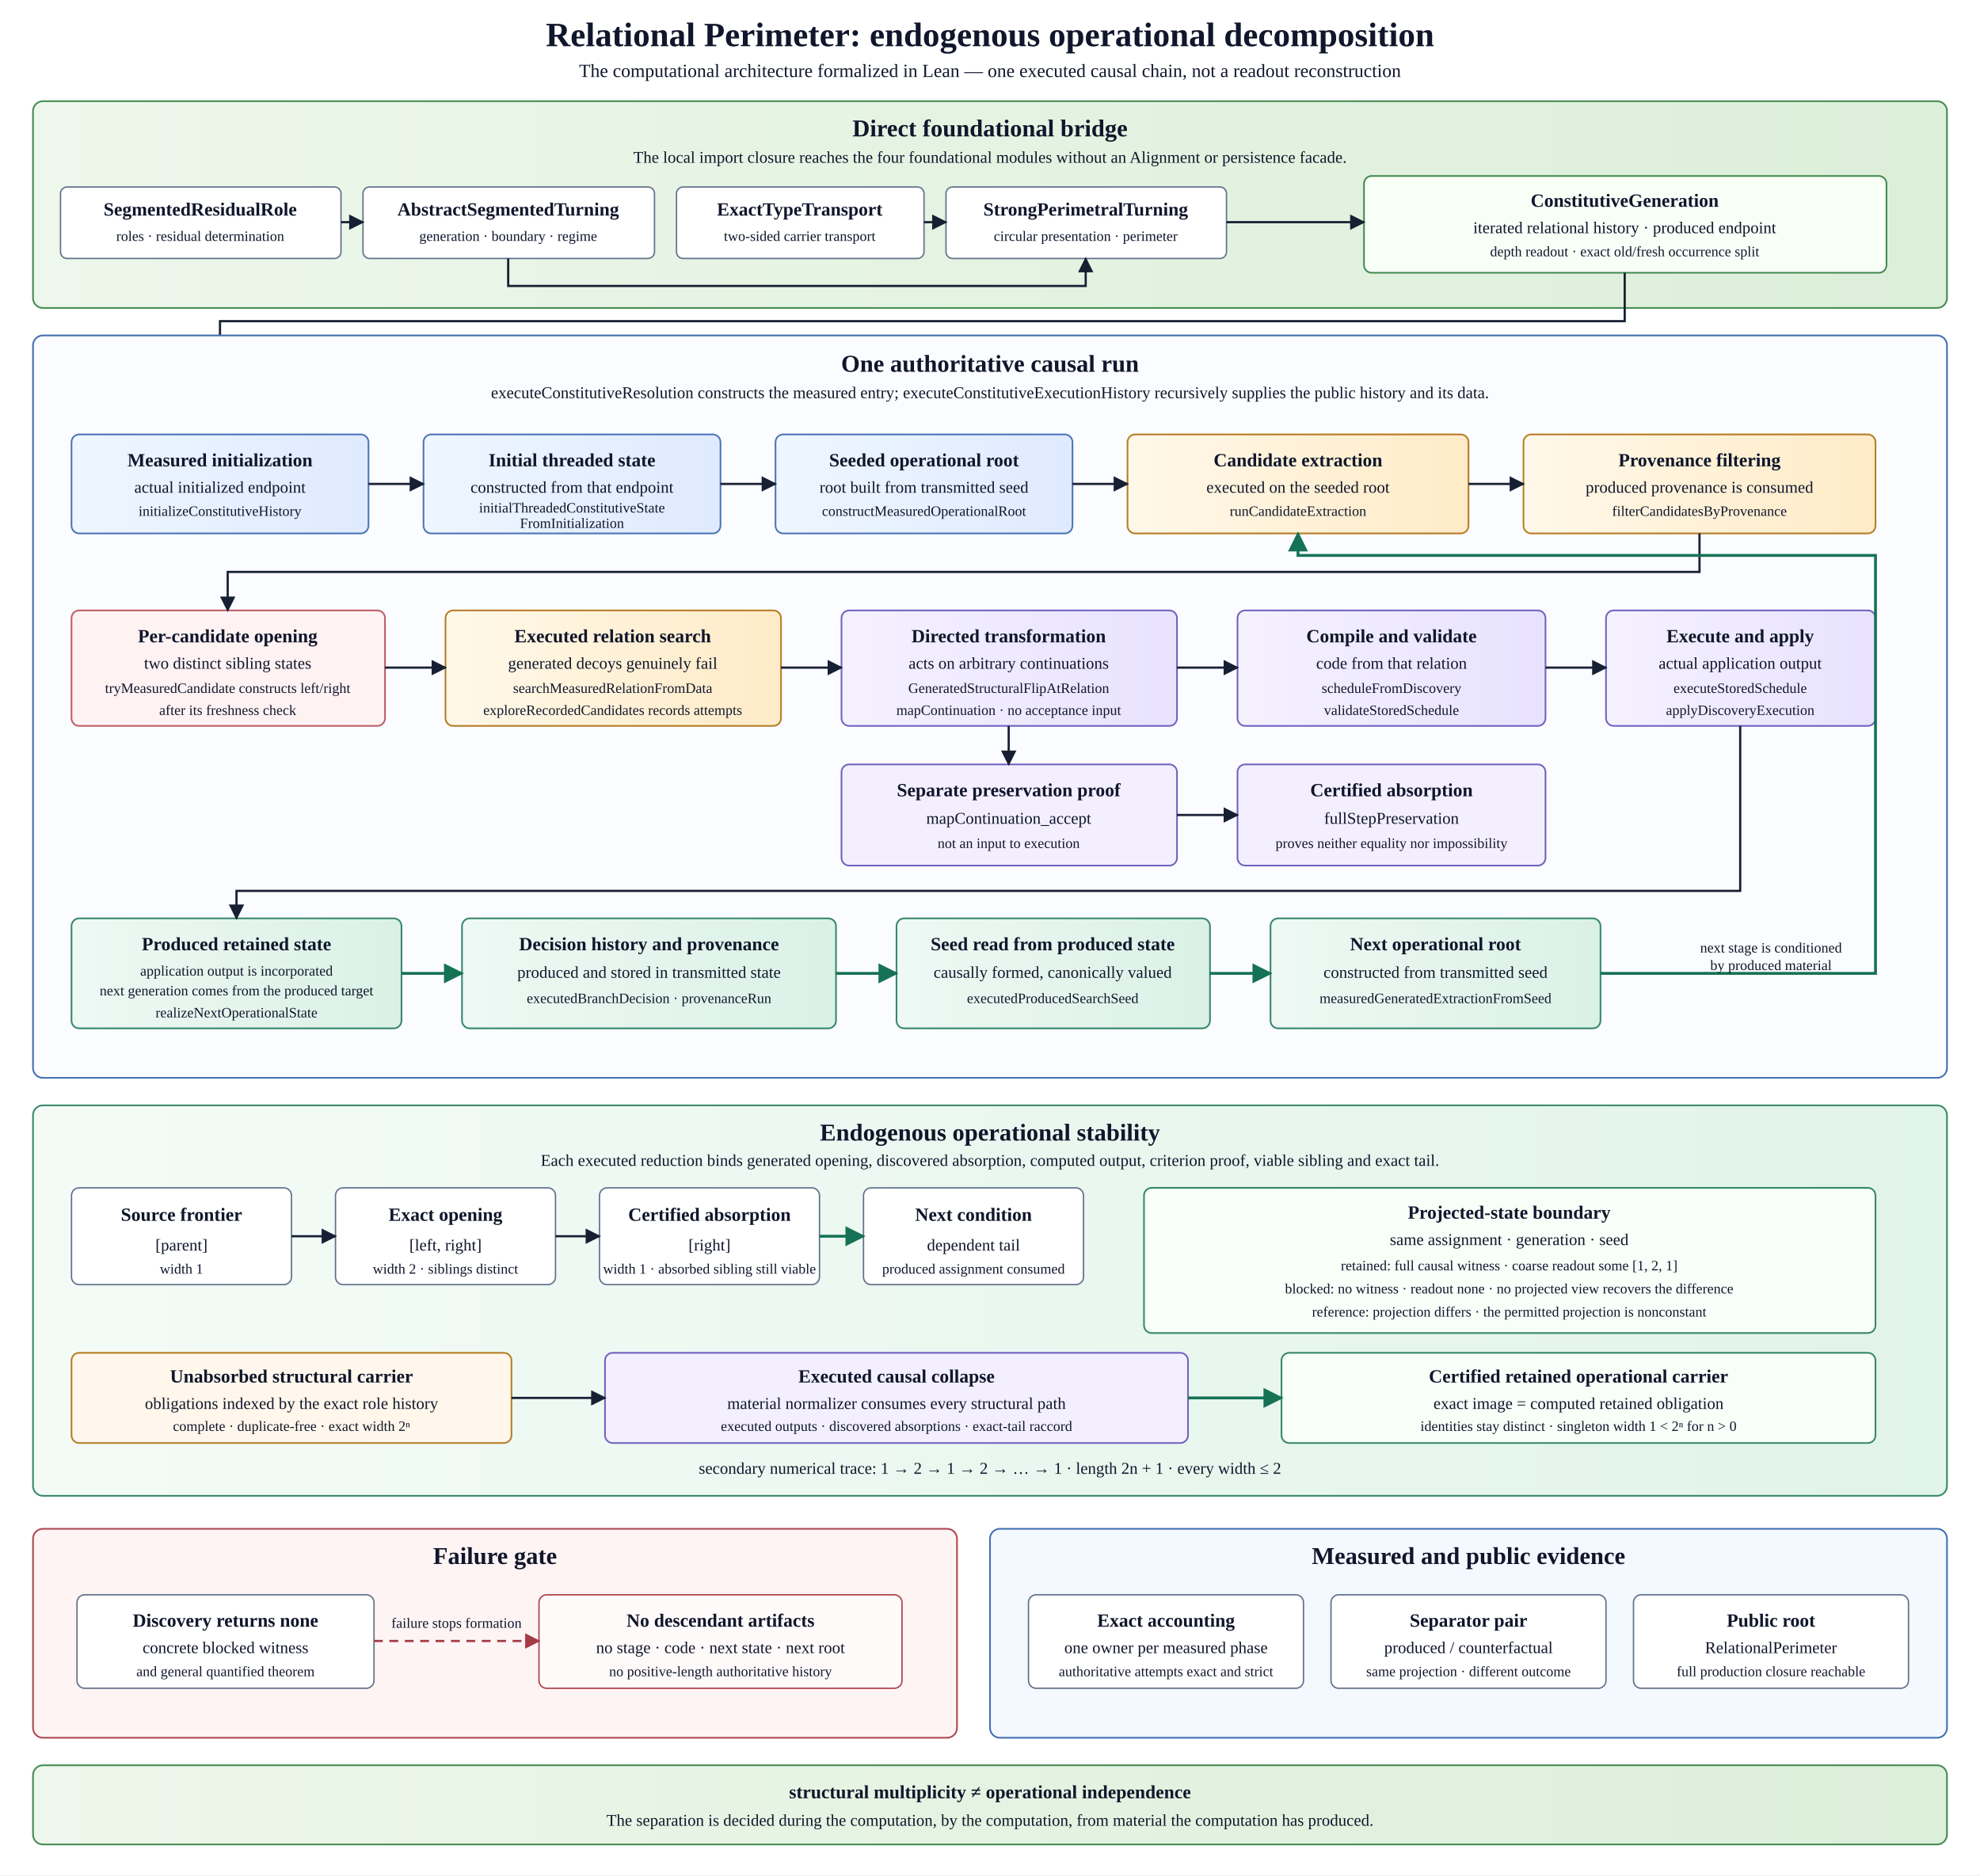
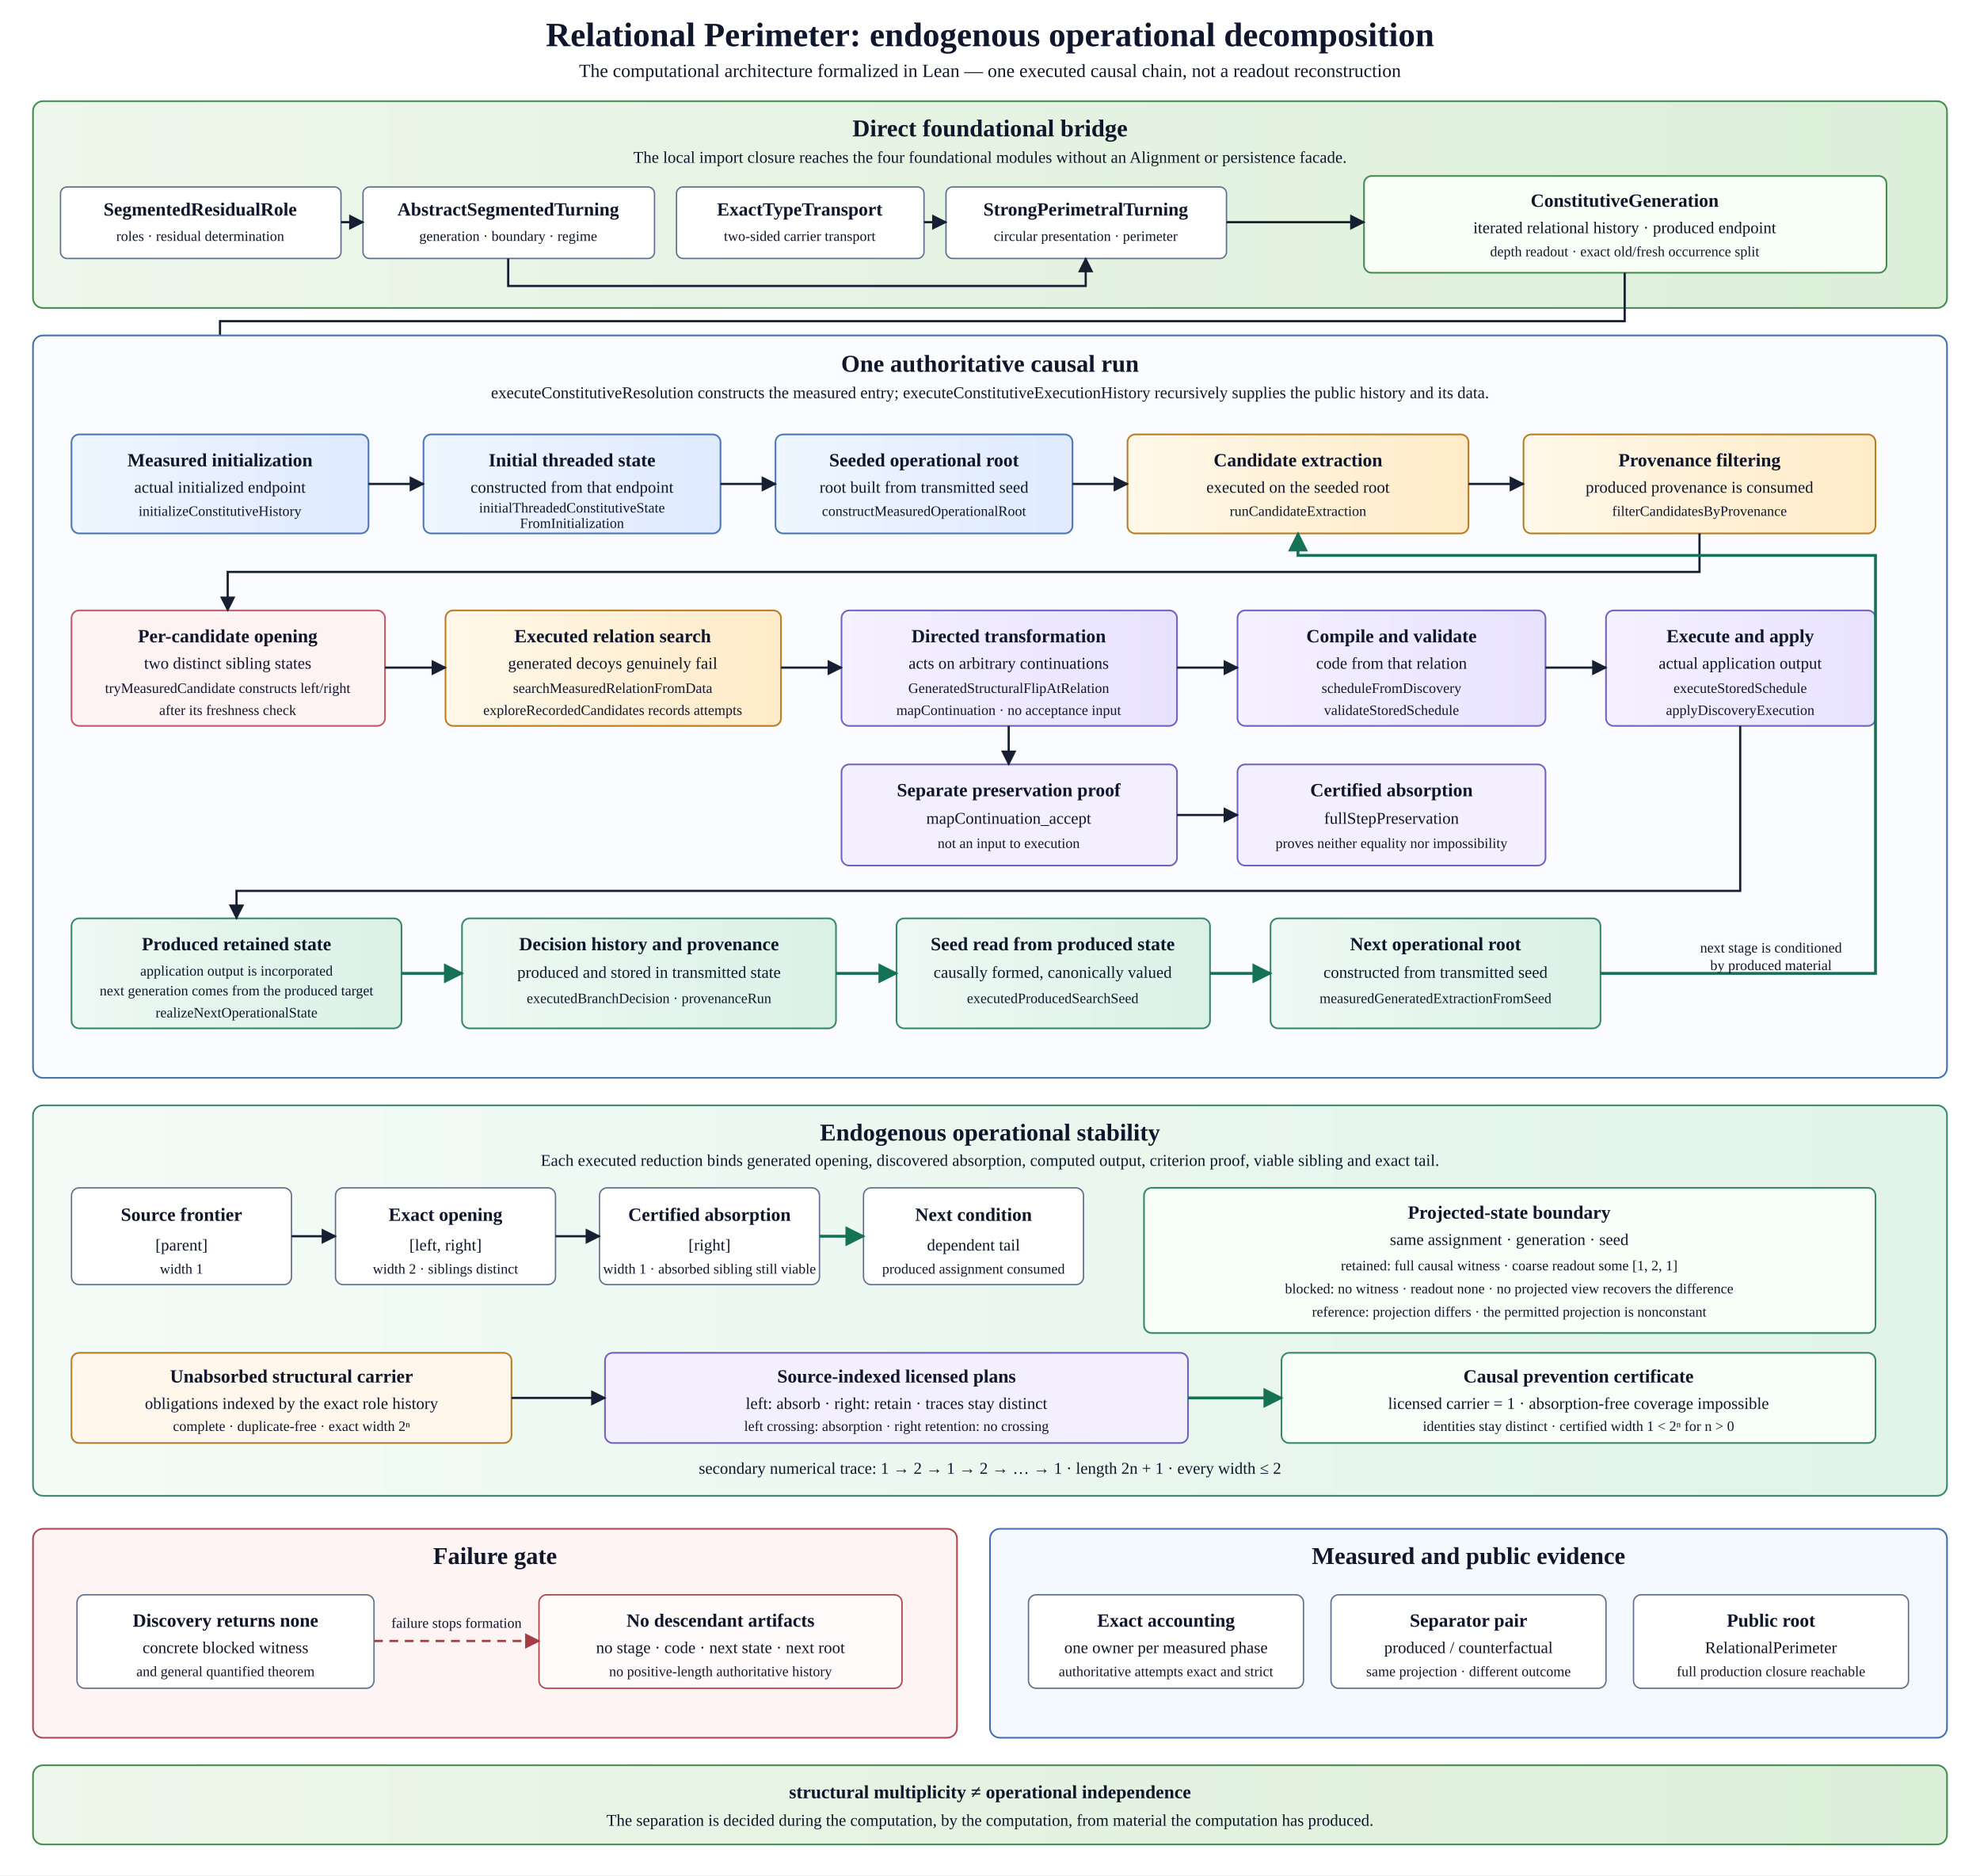
<svg xmlns="http://www.w3.org/2000/svg" width="1800" height="1705" viewBox="0 0 1800 1705" role="img" aria-labelledby="title description">
  <defs>
    <linearGradient id="foundation" x1="0" x2="1">
      <stop offset="0" stop-color="#edf7eb" />
      <stop offset="1" stop-color="#dcefd9" />
    </linearGradient>
    <linearGradient id="causal" x1="0" x2="1">
      <stop offset="0" stop-color="#eef6ff" />
      <stop offset="1" stop-color="#dfeaff" />
    </linearGradient>
    <linearGradient id="search" x1="0" x2="1">
      <stop offset="0" stop-color="#fff8e9" />
      <stop offset="1" stop-color="#ffebc7" />
    </linearGradient>
    <linearGradient id="transport" x1="0" x2="1">
      <stop offset="0" stop-color="#f5f1ff" />
      <stop offset="1" stop-color="#e8e2ff" />
    </linearGradient>
    <linearGradient id="feedback" x1="0" x2="1">
      <stop offset="0" stop-color="#eef9f4" />
      <stop offset="1" stop-color="#daf1e6" />
    </linearGradient>
    <linearGradient id="stability" x1="0" x2="1">
      <stop offset="0" stop-color="#f4fbf7" />
      <stop offset="1" stop-color="#e1f4e9" />
    </linearGradient>
    <marker id="arrow" viewBox="0 0 10 10" refX="9" refY="5" markerWidth="7" markerHeight="7" orient="auto-start-reverse">
      <path d="M 0 0 L 10 5 L 0 10 z" fill="#172033" />
    </marker>
    <marker id="arrowFeedback" viewBox="0 0 10 10" refX="9" refY="5" markerWidth="7" markerHeight="7" orient="auto-start-reverse">
      <path d="M 0 0 L 10 5 L 0 10 z" fill="#167255" />
    </marker>
    <marker id="arrowFailure" viewBox="0 0 10 10" refX="9" refY="5" markerWidth="7" markerHeight="7" orient="auto-start-reverse">
      <path d="M 0 0 L 10 5 L 0 10 z" fill="#a43b45" />
    </marker>
    <style>
      text { font-family: Georgia, "Times New Roman", serif; fill: #10162b; }
      .title { font-size: 31px; font-weight: 700; }
      .subtitle { font-size: 17px; }
      .section { font-size: 22px; font-weight: 700; }
      .boxTitle { font-size: 17px; font-weight: 700; }
      .body { font-size: 15px; }
      .small { font-size: 13px; }
      .note { font-size: 14px; font-style: italic; }
      .panel { stroke-width: 1.5; }
      .box { fill: #ffffff; stroke: #61708a; stroke-width: 1.25; }
      .connector { fill: none; stroke: #172033; stroke-width: 1.7; }
      .arrow { fill: none; stroke: #172033; stroke-width: 2; marker-end: url(#arrow); }
      .feedbackArrow { fill: none; stroke: #167255; stroke-width: 2.6; marker-end: url(#arrowFeedback); }
      .failureArrow { fill: none; stroke: #a43b45; stroke-width: 2; stroke-dasharray: 8 6; marker-end: url(#arrowFailure); }
    </style>
  </defs>
  <rect width="1800" height="1705" fill="#ffffff" />
  <text x="900" y="42" text-anchor="middle" class="title">Relational Perimeter: endogenous operational decomposition</text>
  <text x="900" y="70" text-anchor="middle" class="subtitle">The computational architecture formalized in Lean — one executed causal chain, not a readout reconstruction</text>
  <rect x="30" y="92" width="1740" height="188" rx="9" fill="url(#foundation)" stroke="#438b50" class="panel" />
  <text x="900" y="124" text-anchor="middle" class="section">Direct foundational bridge</text>
  <text x="900" y="148" text-anchor="middle" class="body">The local import closure reaches the four foundational modules without an Alignment or persistence facade.</text>
  <rect x="55" y="170" width="255" height="65" rx="6" class="box" />
  <text x="182" y="196" text-anchor="middle" class="boxTitle">SegmentedResidualRole</text>
  <text x="182" y="219" text-anchor="middle" class="small">roles · residual determination</text>
  <rect x="330" y="170" width="265" height="65" rx="6" class="box" />
  <text x="462" y="196" text-anchor="middle" class="boxTitle" font-size="16">AbstractSegmentedTurning</text>
  <text x="462" y="219" text-anchor="middle" class="small">generation · boundary · regime</text>
  <rect x="615" y="170" width="225" height="65" rx="6" class="box" />
  <text x="727" y="196" text-anchor="middle" class="boxTitle">ExactTypeTransport</text>
  <text x="727" y="219" text-anchor="middle" class="small">two-sided carrier transport</text>
  <rect x="860" y="170" width="255" height="65" rx="6" class="box" />
  <text x="987" y="196" text-anchor="middle" class="boxTitle">StrongPerimetralTurning</text>
  <text x="987" y="219" text-anchor="middle" class="small">circular presentation · perimeter</text>
  <rect x="1240" y="160" width="475" height="88" rx="7" fill="#f8fff7" stroke="#438b50" stroke-width="1.5" />
  <text x="1477" y="188" text-anchor="middle" class="boxTitle">ConstitutiveGeneration</text>
  <text x="1477" y="212" text-anchor="middle" class="body">iterated relational history · produced endpoint</text>
  <text x="1477" y="233" text-anchor="middle" class="small">depth readout · exact old/fresh occurrence split</text>
  <path d="M 310 202 L 330 202" class="arrow" />
  <path d="M 462 235 L 462 260 L 987 260 L 987 235" class="arrow" />
  <path d="M 840 202 L 860 202" class="arrow" />
  <path d="M 1115 202 L 1240 202" class="arrow" />
  <path d="M 1477 248 L 1477 292 L 200 292 L 200 395" class="arrow" />
  <rect x="30" y="305" width="1740" height="675" rx="9" fill="#fbfcff" stroke="#416fb2" class="panel" />
  <text x="900" y="338" text-anchor="middle" class="section">One authoritative causal run</text>
  <text x="900" y="362" text-anchor="middle" class="body">executeConstitutiveResolution constructs the measured entry; executeConstitutiveExecutionHistory recursively supplies the public history and its data.</text>
  <rect x="65" y="395" width="270" height="90" rx="7" fill="url(#causal)" stroke="#4b76b7" class="panel" />
  <text x="200" y="424" text-anchor="middle" class="boxTitle">Measured initialization</text>
  <text x="200" y="448" text-anchor="middle" class="body">actual initialized endpoint</text>
  <text x="200" y="469" text-anchor="middle" class="small">initializeConstitutiveHistory</text>
  <rect x="385" y="395" width="270" height="90" rx="7" fill="url(#causal)" stroke="#4b76b7" class="panel" />
  <text x="520" y="424" text-anchor="middle" class="boxTitle">Initial threaded state</text>
  <text x="520" y="448" text-anchor="middle" class="body">constructed from that endpoint</text>
  <text x="520" y="466" text-anchor="middle" class="small">initialThreadedConstitutiveState</text>
  <text x="520" y="480" text-anchor="middle" class="small">FromInitialization</text>
  <rect x="705" y="395" width="270" height="90" rx="7" fill="url(#causal)" stroke="#4b76b7" class="panel" />
  <text x="840" y="424" text-anchor="middle" class="boxTitle">Seeded operational root</text>
  <text x="840" y="448" text-anchor="middle" class="body">root built from transmitted seed</text>
  <text x="840" y="469" text-anchor="middle" class="small">constructMeasuredOperationalRoot</text>
  <rect x="1025" y="395" width="310" height="90" rx="7" fill="url(#search)" stroke="#b67d26" class="panel" />
  <text x="1180" y="424" text-anchor="middle" class="boxTitle">Candidate extraction</text>
  <text x="1180" y="448" text-anchor="middle" class="body">executed on the seeded root</text>
  <text x="1180" y="469" text-anchor="middle" class="small">runCandidateExtraction</text>
  <rect x="1385" y="395" width="320" height="90" rx="7" fill="url(#search)" stroke="#b67d26" class="panel" />
  <text x="1545" y="424" text-anchor="middle" class="boxTitle">Provenance filtering</text>
  <text x="1545" y="448" text-anchor="middle" class="body">produced provenance is consumed</text>
  <text x="1545" y="469" text-anchor="middle" class="small">filterCandidatesByProvenance</text>
  <path d="M 335 440 L 385 440" class="arrow" />
  <path d="M 655 440 L 705 440" class="arrow" />
  <path d="M 975 440 L 1025 440" class="arrow" />
  <path d="M 1335 440 L 1385 440" class="arrow" />
  <rect x="65" y="555" width="285" height="105" rx="7" fill="#fff2f3" stroke="#bc5e67" class="panel" />
  <text x="207" y="584" text-anchor="middle" class="boxTitle">Per-candidate opening</text>
  <text x="207" y="608" text-anchor="middle" class="body">two distinct sibling states</text>
  <text x="207" y="630" text-anchor="middle" class="small">tryMeasuredCandidate constructs left/right</text>
  <text x="207" y="650" text-anchor="middle" class="small">after its freshness check</text>
  <rect x="405" y="555" width="305" height="105" rx="7" fill="url(#search)" stroke="#b67d26" class="panel" />
  <text x="557" y="584" text-anchor="middle" class="boxTitle">Executed relation search</text>
  <text x="557" y="608" text-anchor="middle" class="body">generated decoys genuinely fail</text>
  <text x="557" y="630" text-anchor="middle" class="small">searchMeasuredRelationFromData</text>
  <text x="557" y="650" text-anchor="middle" class="small">exploreRecordedCandidates records attempts</text>
  <rect x="765" y="555" width="305" height="105" rx="7" fill="url(#transport)" stroke="#7063be" class="panel" />
  <text x="917" y="584" text-anchor="middle" class="boxTitle">Directed transformation</text>
  <text x="917" y="608" text-anchor="middle" class="body">acts on arbitrary continuations</text>
  <text x="917" y="630" text-anchor="middle" class="small">GeneratedStructuralFlipAtRelation</text>
  <text x="917" y="650" text-anchor="middle" class="small">mapContinuation · no acceptance input</text>
  <rect x="1125" y="555" width="280" height="105" rx="7" fill="url(#transport)" stroke="#7063be" class="panel" />
  <text x="1265" y="584" text-anchor="middle" class="boxTitle">Compile and validate</text>
  <text x="1265" y="608" text-anchor="middle" class="body">code from that relation</text>
  <text x="1265" y="630" text-anchor="middle" class="small">scheduleFromDiscovery</text>
  <text x="1265" y="650" text-anchor="middle" class="small">validateStoredSchedule</text>
  <rect x="1460" y="555" width="245" height="105" rx="7" fill="url(#transport)" stroke="#7063be" class="panel" />
  <text x="1582" y="584" text-anchor="middle" class="boxTitle">Execute and apply</text>
  <text x="1582" y="608" text-anchor="middle" class="body">actual application output</text>
  <text x="1582" y="630" text-anchor="middle" class="small">executeStoredSchedule</text>
  <text x="1582" y="650" text-anchor="middle" class="small">applyDiscoveryExecution</text>
  <path d="M 1545 485 L 1545 520 L 207 520 L 207 555" class="arrow" />
  <path d="M 350 607 L 405 607" class="arrow" />
  <path d="M 710 607 L 765 607" class="arrow" />
  <path d="M 1070 607 L 1125 607" class="arrow" />
  <path d="M 1405 607 L 1460 607" class="arrow" />
  <rect x="765" y="695" width="305" height="92" rx="7" fill="#f4efff" stroke="#7063be" stroke-width="1.5" />
  <text x="917" y="724" text-anchor="middle" class="boxTitle">Separate preservation proof</text>
  <text x="917" y="749" text-anchor="middle" class="body">mapContinuation_accept</text>
  <text x="917" y="771" text-anchor="middle" class="small">not an input to execution</text>
  <rect x="1125" y="695" width="280" height="92" rx="7" fill="#f4efff" stroke="#7063be" stroke-width="1.5" />
  <text x="1265" y="724" text-anchor="middle" class="boxTitle">Certified absorption</text>
  <text x="1265" y="749" text-anchor="middle" class="body">fullStepPreservation</text>
  <text x="1265" y="771" text-anchor="middle" class="small">proves neither equality nor impossibility</text>
  <path d="M 917 660 L 917 695" class="arrow" />
  <path d="M 1070 741 L 1125 741" class="arrow" />
  <rect x="65" y="835" width="300" height="100" rx="7" fill="url(#feedback)" stroke="#37876a" class="panel" />
  <text x="215" y="864" text-anchor="middle" class="boxTitle">Produced retained state</text>
  <text x="215" y="887" text-anchor="middle" class="small">application output is incorporated</text>
  <text x="215" y="905" text-anchor="middle" class="small">next generation comes from the produced target</text>
  <text x="215" y="925" text-anchor="middle" class="small">realizeNextOperationalState</text>
  <rect x="420" y="835" width="340" height="100" rx="7" fill="url(#feedback)" stroke="#37876a" class="panel" />
  <text x="590" y="864" text-anchor="middle" class="boxTitle">Decision history and provenance</text>
  <text x="590" y="889" text-anchor="middle" class="body">produced and stored in transmitted state</text>
  <text x="590" y="912" text-anchor="middle" class="small">executedBranchDecision · provenanceRun</text>
  <rect x="815" y="835" width="285" height="100" rx="7" fill="url(#feedback)" stroke="#37876a" class="panel" />
  <text x="957" y="864" text-anchor="middle" class="boxTitle" font-size="16">Seed read from produced state</text>
  <text x="957" y="889" text-anchor="middle" class="body">causally formed, canonically valued</text>
  <text x="957" y="912" text-anchor="middle" class="small">executedProducedSearchSeed</text>
  <rect x="1155" y="835" width="300" height="100" rx="7" fill="url(#feedback)" stroke="#37876a" class="panel" />
  <text x="1305" y="864" text-anchor="middle" class="boxTitle">Next operational root</text>
  <text x="1305" y="889" text-anchor="middle" class="body">constructed from transmitted seed</text>
  <text x="1305" y="912" text-anchor="middle" class="small">measuredGeneratedExtractionFromSeed</text>
  <path d="M 1582 660 L 1582 810 L 215 810 L 215 835" class="arrow" />
  <path d="M 365 885 L 420 885" class="feedbackArrow" />
  <path d="M 760 885 L 815 885" class="feedbackArrow" />
  <path d="M 1100 885 L 1155 885" class="feedbackArrow" />
  <path d="M 1455 885 L 1705 885 L 1705 505 L 1180 505 L 1180 485" class="feedbackArrow" />
  <text x="1610" y="866" text-anchor="middle" class="small" fill="#167255">next stage is conditioned</text>
  <text x="1610" y="882" text-anchor="middle" class="small" fill="#167255">by produced material</text>
  <rect x="30" y="1005" width="1740" height="355" rx="9" fill="url(#stability)" stroke="#37876a" class="panel" />
  <text x="900" y="1037" text-anchor="middle" class="section">Endogenous operational stability</text>
  <text x="900" y="1060" text-anchor="middle" class="body">Each executed reduction binds generated opening, discovered absorption, computed output, criterion proof, viable sibling and exact tail.</text>
  <rect x="65" y="1080" width="200" height="88" rx="7" class="box" />
  <text x="165" y="1110" text-anchor="middle" class="boxTitle">Source frontier</text>
  <text x="165" y="1137" text-anchor="middle" class="body">[parent]</text>
  <text x="165" y="1158" text-anchor="middle" class="small">width 1</text>
  <rect x="305" y="1080" width="200" height="88" rx="7" class="box" />
  <text x="405" y="1110" text-anchor="middle" class="boxTitle">Exact opening</text>
  <text x="405" y="1137" text-anchor="middle" class="body">[left, right]</text>
  <text x="405" y="1158" text-anchor="middle" class="small">width 2 · siblings distinct</text>
  <rect x="545" y="1080" width="200" height="88" rx="7" class="box" />
  <text x="645" y="1110" text-anchor="middle" class="boxTitle">Certified absorption</text>
  <text x="645" y="1137" text-anchor="middle" class="body">[right]</text>
  <text x="645" y="1158" text-anchor="middle" class="small">width 1 · absorbed sibling still viable</text>
  <rect x="785" y="1080" width="200" height="88" rx="7" class="box" />
  <text x="885" y="1110" text-anchor="middle" class="boxTitle">Next condition</text>
  <text x="885" y="1137" text-anchor="middle" class="body">dependent tail</text>
  <text x="885" y="1158" text-anchor="middle" class="small">produced assignment consumed</text>
  <path d="M 265 1124 L 305 1124" class="arrow" />
  <path d="M 505 1124 L 545 1124" class="arrow" />
  <path d="M 745 1124 L 785 1124" class="feedbackArrow" />
  <rect x="1040" y="1080" width="665" height="132" rx="7" fill="#f8fff9" stroke="#37876a" stroke-width="1.5" />
  <text x="1372" y="1108" text-anchor="middle" class="boxTitle">Projected-state boundary</text>
  <text x="1372" y="1132" text-anchor="middle" class="body">same assignment · generation · seed</text>
  <text x="1372" y="1155" text-anchor="middle" class="small">retained: full causal witness · coarse readout some [1, 2, 1]</text>
  <text x="1372" y="1176" text-anchor="middle" class="small">blocked: no witness · readout none · no projected view recovers the difference</text>
  <text x="1372" y="1197" text-anchor="middle" class="small">reference: projection differs · the permitted projection is nonconstant</text>
  <rect x="65" y="1230" width="400" height="82" rx="7" fill="#fff7ec" stroke="#b67d26" stroke-width="1.5" />
  <text x="265" y="1257" text-anchor="middle" class="boxTitle">Unabsorbed structural carrier</text>
  <text x="265" y="1281" text-anchor="middle" class="body">obligations indexed by the exact role history</text>
  <text x="265" y="1301" text-anchor="middle" class="small">complete · duplicate-free · exact width 2ⁿ</text>
  <rect x="550" y="1230" width="530" height="82" rx="7" fill="#f3efff" stroke="#7063be" stroke-width="1.5" />
-   <text x="815" y="1257" text-anchor="middle" class="boxTitle">Executed causal collapse</text>
-   <text x="815" y="1281" text-anchor="middle" class="body">material normalizer consumes every structural path</text>
-   <text x="815" y="1301" text-anchor="middle" class="small">executed outputs · discovered absorptions · exact-tail raccord</text>
+   <text x="815" y="1257" text-anchor="middle" class="boxTitle">Source-indexed licensed plans</text>
+   <text x="815" y="1281" text-anchor="middle" class="body">left: absorb · right: retain · traces stay distinct</text>
+   <text x="815" y="1301" text-anchor="middle" class="small">left crossing: absorption · right retention: no crossing</text>
  <rect x="1165" y="1230" width="540" height="82" rx="7" fill="#f8fff9" stroke="#37876a" stroke-width="1.5" />
-   <text x="1435" y="1257" text-anchor="middle" class="boxTitle">Certified retained operational carrier</text>
-   <text x="1435" y="1281" text-anchor="middle" class="body">exact image = computed retained obligation</text>
-   <text x="1435" y="1301" text-anchor="middle" class="small">identities stay distinct · singleton width 1 &lt; 2ⁿ for n &gt; 0</text>
+   <text x="1435" y="1257" text-anchor="middle" class="boxTitle">Causal prevention certificate</text>
+   <text x="1435" y="1281" text-anchor="middle" class="body">licensed carrier = 1 · absorption-free coverage impossible</text>
+   <text x="1435" y="1301" text-anchor="middle" class="small">identities stay distinct · certified width 1 &lt; 2ⁿ for n &gt; 0</text>
  <path d="M 465 1271 L 550 1271" class="arrow" />
  <path d="M 1080 1271 L 1165 1271" class="feedbackArrow" />
  <text x="900" y="1340" text-anchor="middle" class="body">secondary numerical trace: 1 → 2 → 1 → 2 → … → 1 · length 2n + 1 · every width ≤ 2</text>
  <rect x="30" y="1390" width="840" height="190" rx="9" fill="#fff4f4" stroke="#ad4750" class="panel" />
  <text x="450" y="1422" text-anchor="middle" class="section">Failure gate</text>
  <rect x="70" y="1450" width="270" height="85" rx="7" class="box" />
  <text x="205" y="1479" text-anchor="middle" class="boxTitle">Discovery returns none</text>
  <text x="205" y="1503" text-anchor="middle" class="body">concrete blocked witness</text>
  <text x="205" y="1524" text-anchor="middle" class="small">and general quantified theorem</text>
  <rect x="490" y="1450" width="330" height="85" rx="7" fill="#fffafa" stroke="#ad4750" stroke-width="1.3" />
  <text x="655" y="1479" text-anchor="middle" class="boxTitle">No descendant artifacts</text>
  <text x="655" y="1503" text-anchor="middle" class="body">no stage · code · next state · next root</text>
  <text x="655" y="1524" text-anchor="middle" class="small">no positive-length authoritative history</text>
  <path d="M 340 1492 L 490 1492" class="failureArrow" />
  <text x="415" y="1480" text-anchor="middle" class="small" fill="#a43b45">failure stops formation</text>
  <rect x="900" y="1390" width="870" height="190" rx="9" fill="#f4f8ff" stroke="#416fb2" class="panel" />
  <text x="1335" y="1422" text-anchor="middle" class="section">Measured and public evidence</text>
  <rect x="935" y="1450" width="250" height="85" rx="7" class="box" />
  <text x="1060" y="1479" text-anchor="middle" class="boxTitle">Exact accounting</text>
  <text x="1060" y="1503" text-anchor="middle" class="body">one owner per measured phase</text>
  <text x="1060" y="1524" text-anchor="middle" class="small">authoritative attempts exact and strict</text>
  <rect x="1210" y="1450" width="250" height="85" rx="7" class="box" />
  <text x="1335" y="1479" text-anchor="middle" class="boxTitle">Separator pair</text>
  <text x="1335" y="1503" text-anchor="middle" class="body">produced / counterfactual</text>
  <text x="1335" y="1524" text-anchor="middle" class="small">same projection · different outcome</text>
  <rect x="1485" y="1450" width="250" height="85" rx="7" class="box" />
  <text x="1610" y="1479" text-anchor="middle" class="boxTitle">Public root</text>
  <text x="1610" y="1503" text-anchor="middle" class="body">RelationalPerimeter</text>
  <text x="1610" y="1524" text-anchor="middle" class="small">full production closure reachable</text>
  <rect x="30" y="1605" width="1740" height="72" rx="9" fill="url(#foundation)" stroke="#438b50" class="panel" />
  <text x="900" y="1635" text-anchor="middle" class="boxTitle">structural multiplicity ≠ operational independence</text>
  <text x="900" y="1660" text-anchor="middle" class="body">The separation is decided during the computation, by the computation, from material the computation has produced.</text>
</svg>
